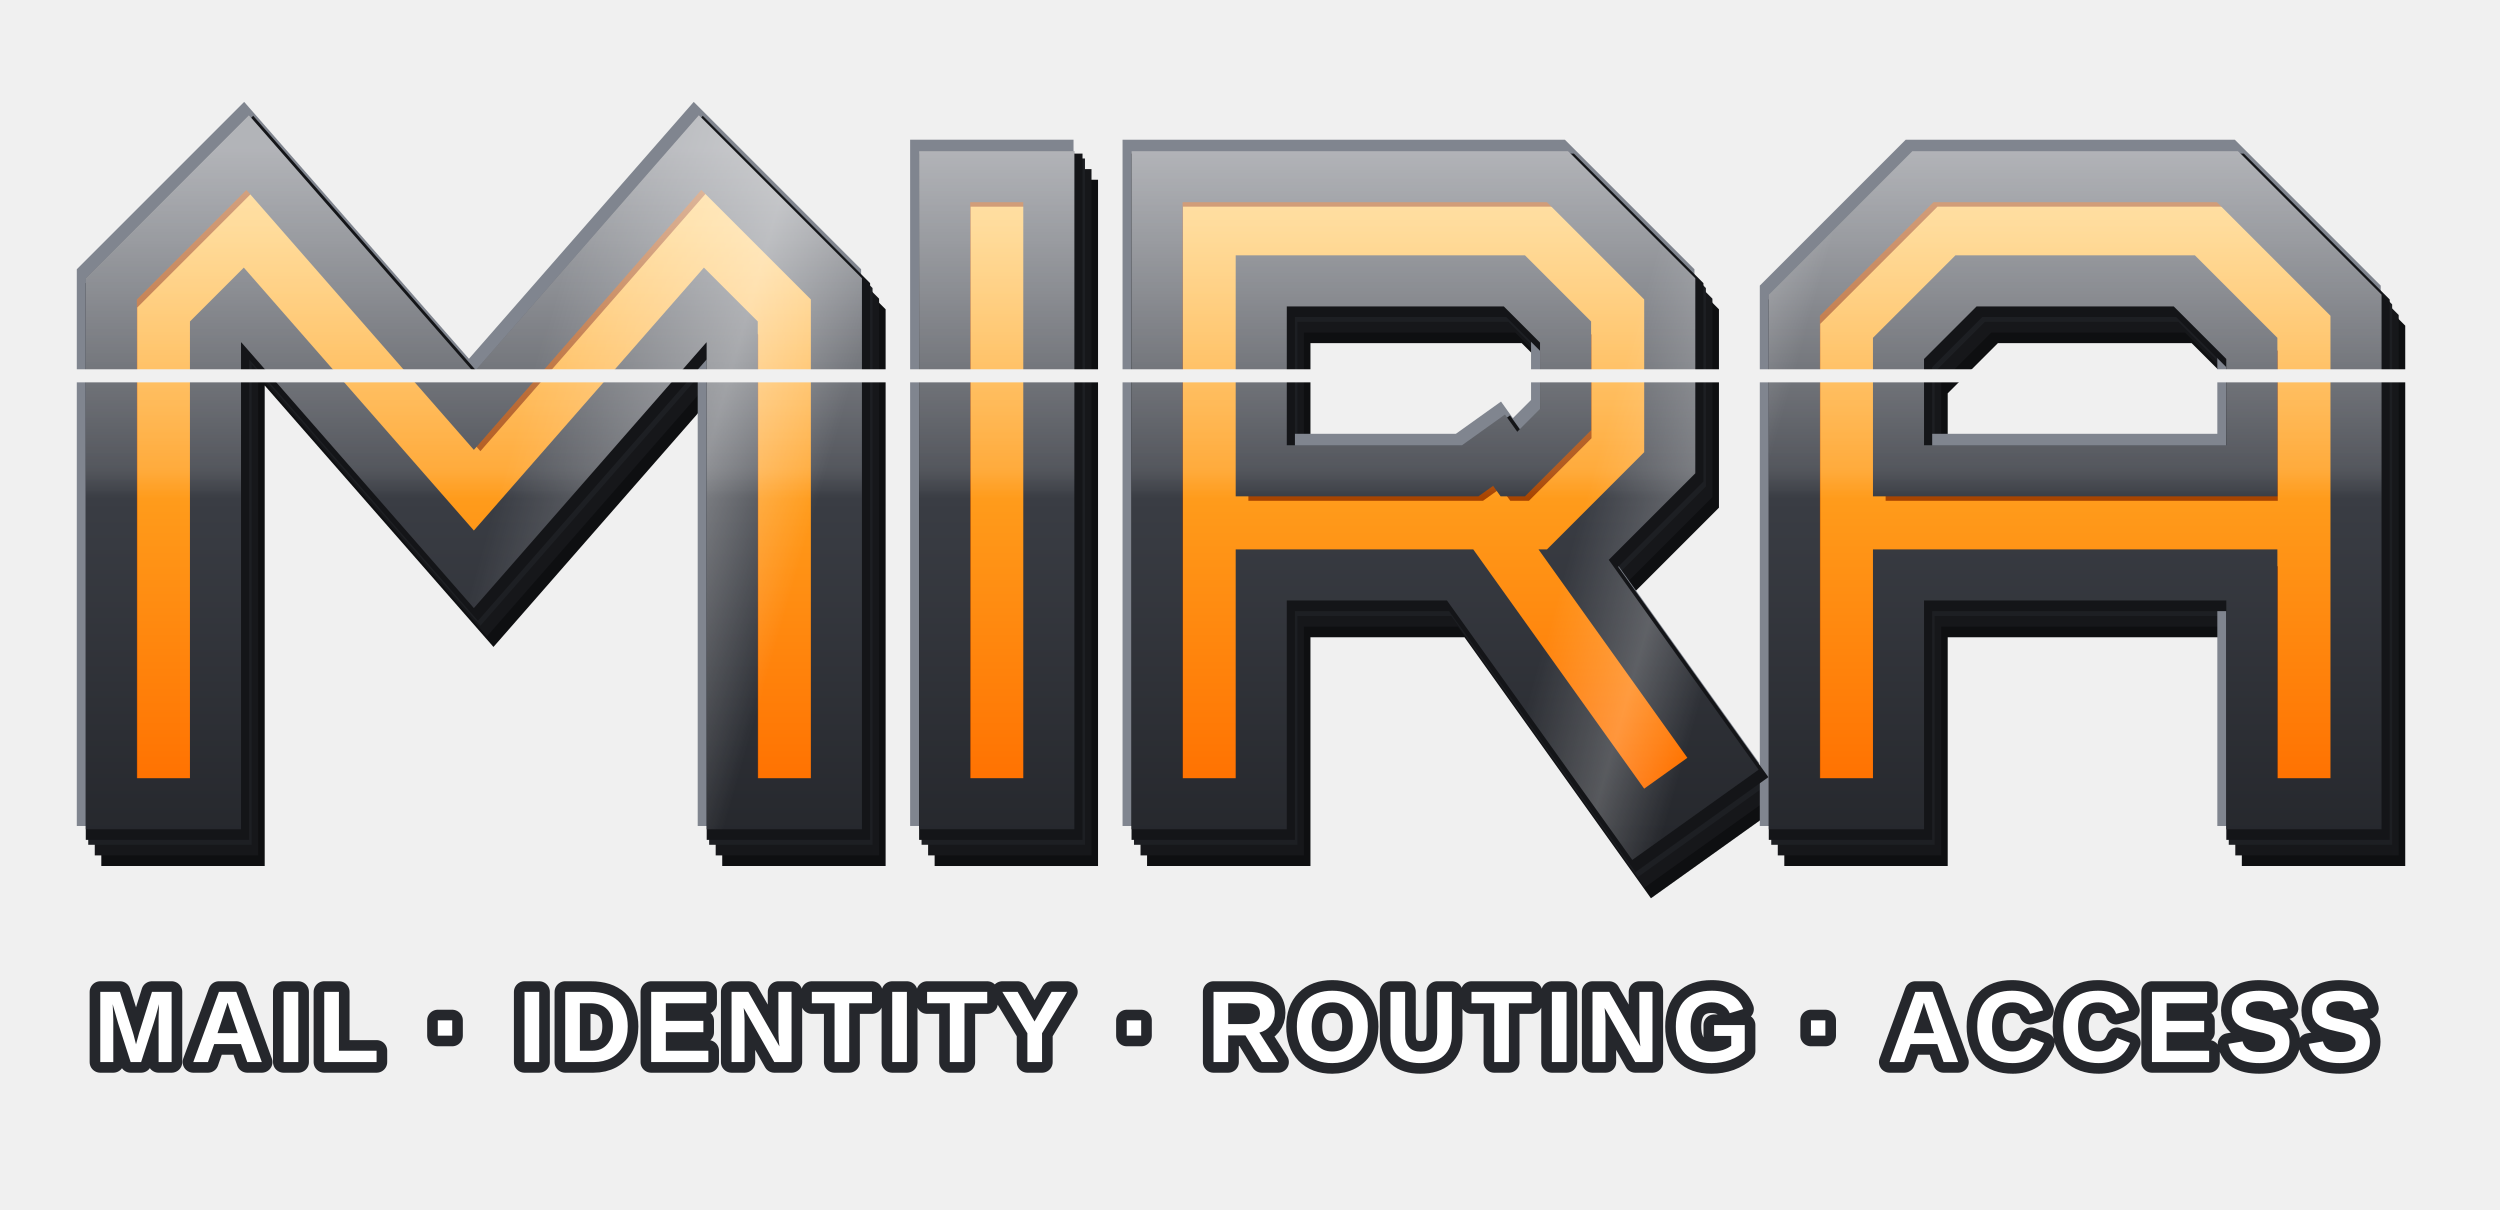
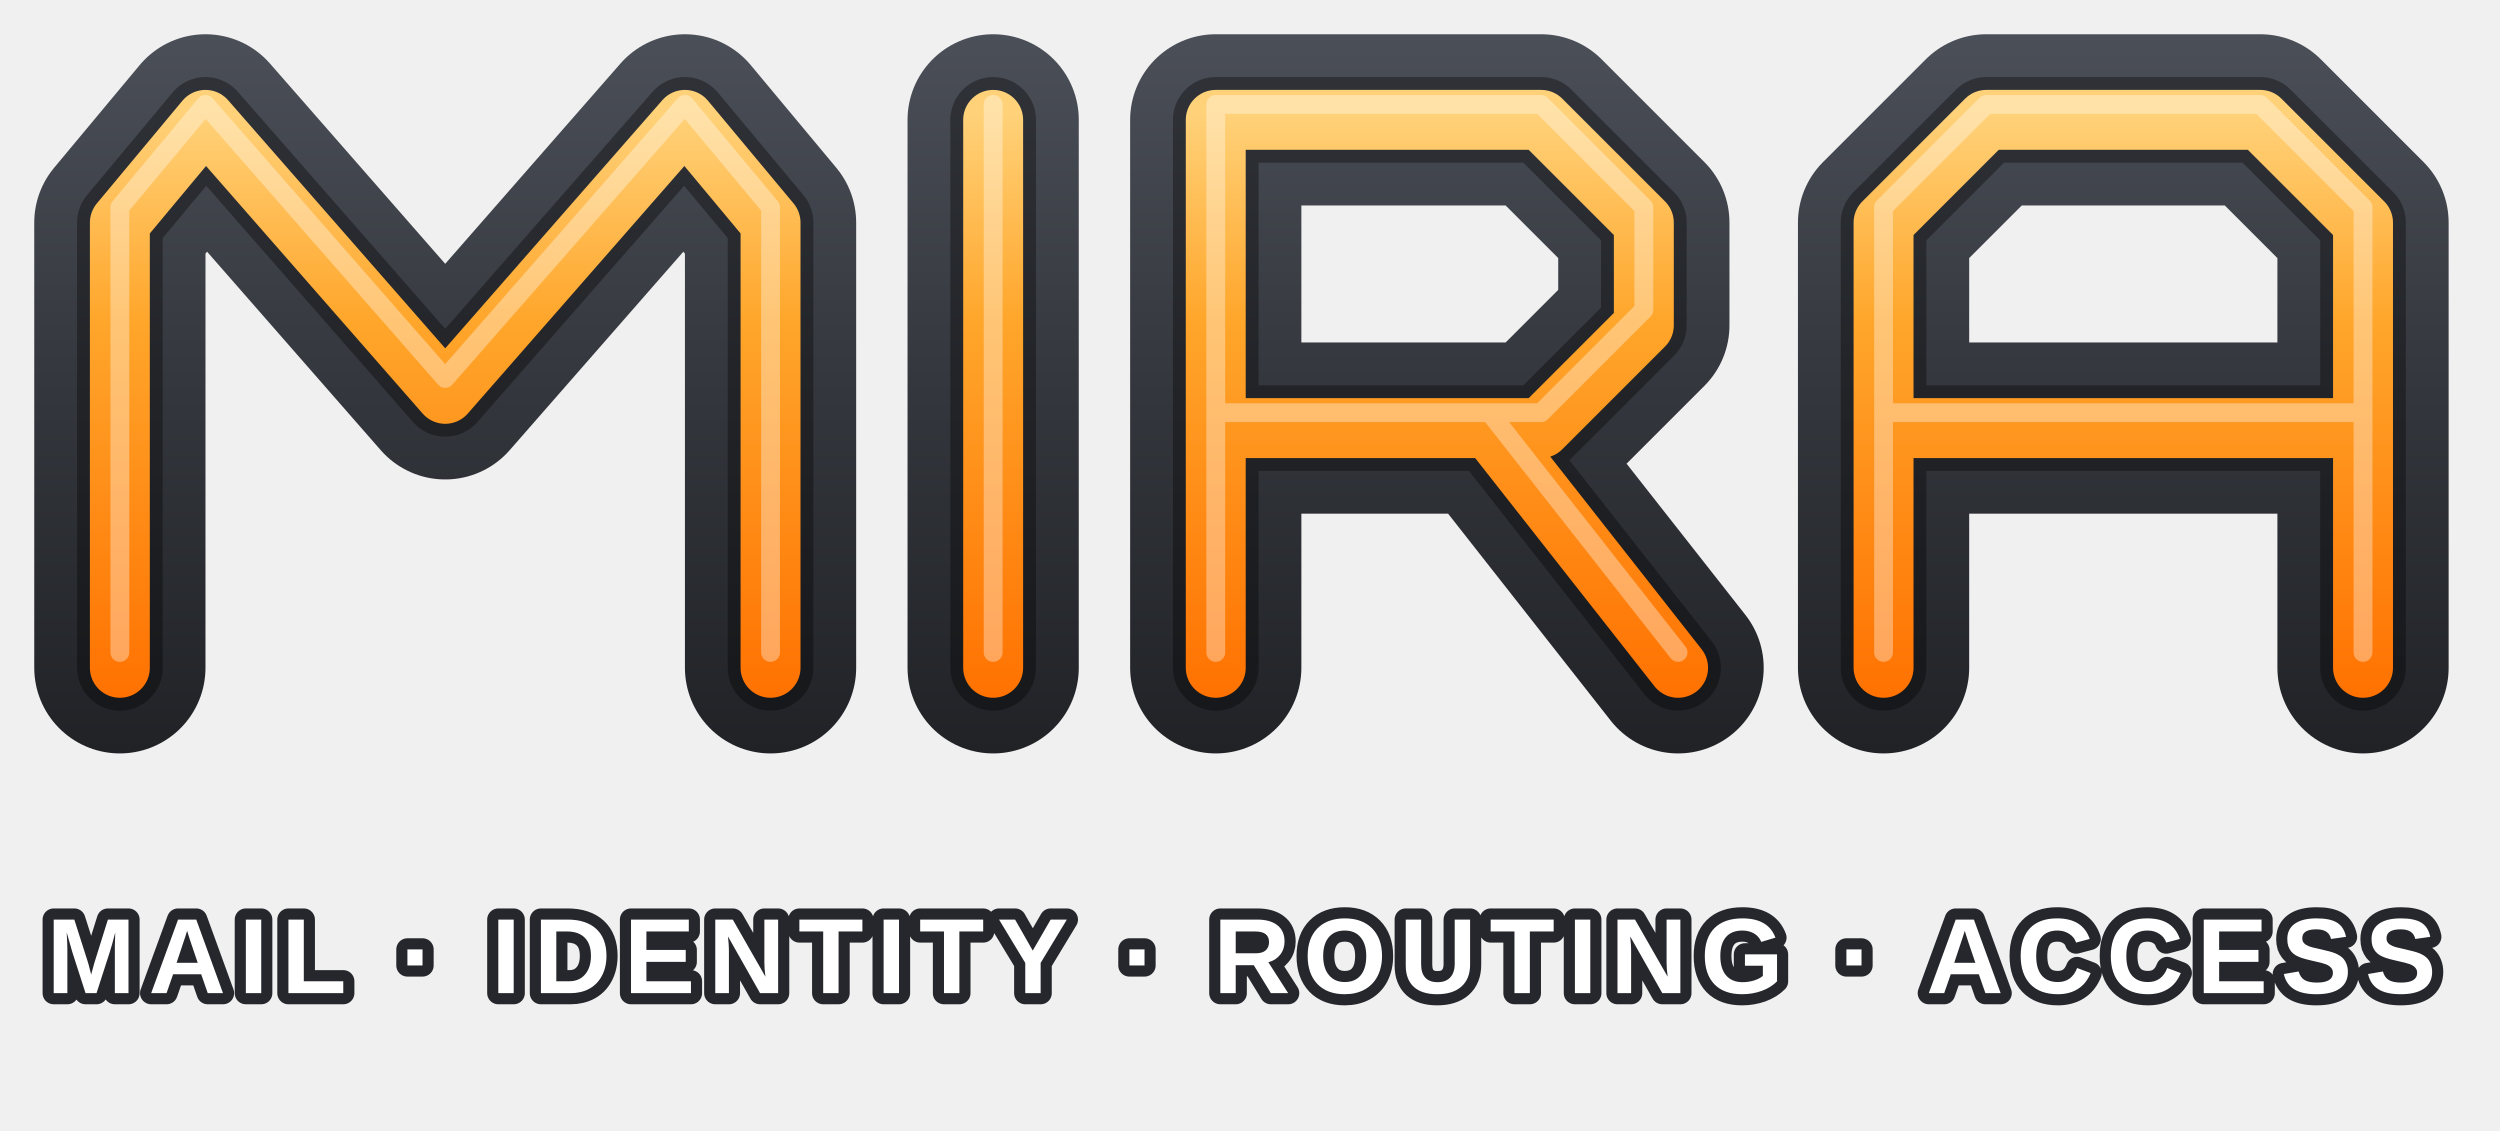
- <svg xmlns="http://www.w3.org/2000/svg" viewBox="2 0 306 148" role="img" aria-label="MIRA – Mail · Identity · Routing · Access">
+ <svg xmlns="http://www.w3.org/2000/svg" viewBox="8 14 292 132" role="img" aria-label="MIRA – Mail · Identity · Routing · Access">
  <defs>
-     <g id="b" fill="none" stroke-linecap="square" stroke-linejoin="miter" stroke-miterlimit="10">
-       <path d="M22 92V38L32 28L60 60L88 28L98 38V92" />
+     <g id="b" fill="none" stroke-linecap="round" stroke-linejoin="round">
+       <path d="M22 92V40L32 28L60 60L88 28L98 40V92" />
      <path d="M124 28V92" />
-       <path d="M150 92V28H190L200 38V54L190 64H150M184 64L204 92" />
+       <path d="M150 92V28H188L200 40V52L188 64H150M182 64L204 92" />
      <path d="M228 92V40L240 28H272L284 40V92M228 64H284" />
    </g>
-     <linearGradient id="rahmen" x1="0" y1="18" x2="0" y2="104" gradientUnits="userSpaceOnUse">
-       <stop offset="0" stop-color="#555962" />
-       <stop offset=".5" stop-color="#3a3d44" />
-       <stop offset="1" stop-color="#25272c" />
+     <linearGradient id="rahmen" x1="0" y1="18" x2="0" y2="102" gradientUnits="userSpaceOnUse">
+       <stop offset="0" stop-color="#4b4f58" />
+       <stop offset=".5" stop-color="#33363c" />
+       <stop offset="1" stop-color="#202226" />
    </linearGradient>
    <linearGradient id="seele" x1="0" y1="26" x2="0" y2="96" gradientUnits="userSpaceOnUse">
-       <stop offset="0" stop-color="#ffc04d" />
-       <stop offset=".5" stop-color="#ff9a1a" />
+       <stop offset="0" stop-color="#ffd27a" />
+       <stop offset=".35" stop-color="#ffa62b" />
      <stop offset="1" stop-color="#ff7000" />
    </linearGradient>
-     <linearGradient id="glanz" x1="0" y1="18" x2="0" y2="104" gradientUnits="userSpaceOnUse">
-       <stop offset="0" stop-color="#fff" stop-opacity=".55" />
-       <stop offset=".46" stop-color="#fff" stop-opacity=".12" />
-       <stop offset=".5" stop-color="#fff" stop-opacity="0" />
-       <stop offset="1" stop-color="#fff" stop-opacity="0" />
-     </linearGradient>
-     <linearGradient id="streif" x1="20" y1="20" x2="300" y2="100" gradientUnits="userSpaceOnUse">
-       <stop offset=".18" stop-color="#fff" stop-opacity="0" />
-       <stop offset=".26" stop-color="#fff" stop-opacity=".35" />
-       <stop offset=".31" stop-color="#fff" stop-opacity="0" />
-       <stop offset=".62" stop-color="#fff" stop-opacity="0" />
-       <stop offset=".66" stop-color="#fff" stop-opacity=".22" />
-       <stop offset=".69" stop-color="#fff" stop-opacity="0" />
-     </linearGradient>
-     <filter id="schein" x="-20%" y="-40%" width="140%" height="180%">
-       <feGaussianBlur stdDeviation="5" />
-     </filter>
-     <filter id="weich" x="-20%" y="-40%" width="140%" height="180%">
-       <feGaussianBlur stdDeviation="1.6" />
-     </filter>
-     <mask id="schnitt" maskUnits="userSpaceOnUse" x="0" y="0" width="320" height="150">
-       <rect x="0" y="0" width="320" height="150" fill="#fff" />
-       <rect x="0" y="45.2" width="320" height="1.6" fill="#000" />
-     </mask>
    <mask id="kern" maskUnits="userSpaceOnUse" x="0" y="0" width="320" height="150">
-       <use href="#b" stroke="#fff" stroke-width="6.5" />
+       <use href="#b" stroke="#fff" stroke-width="7" />
    </mask>
  </defs>
-   <g mask="url(#schnitt)">
-     <use href="#b" stroke="#0e0f11" stroke-width="20" transform="translate(2.4 4)" />
-     <use href="#b" stroke="#16171a" stroke-width="20" transform="translate(1.6 2.7)" />
-     <use href="#b" stroke="#1d1f23" stroke-width="20" transform="translate(.8 1.4)" />
-     <use href="#b" stroke="#80858f" stroke-width="20" transform="translate(-.6 -.9)" />
-     <use href="#b" stroke="#141518" stroke-width="20" transform="translate(.5 .8)" />
-     <use href="#b" stroke="url(#rahmen)" stroke-width="19" />
-     <g mask="url(#kern)">
-       <use href="#b" stroke="#a84400" stroke-width="8" />
-       <use href="#b" stroke="url(#seele)" stroke-width="8" transform="translate(.8 1.3)" />
-     </g>
-     <use href="#b" stroke="url(#glanz)" stroke-width="19" />
-     <use href="#b" stroke="url(#streif)" stroke-width="19" />
+   <use href="#b" stroke="url(#rahmen)" stroke-width="20" />
+   <use href="#b" stroke="#000" stroke-opacity=".35" stroke-width="10" />
+   <g mask="url(#kern)">
+     <use href="#b" stroke="#b54a00" stroke-width="9" />
+     <use href="#b" stroke="url(#seele)" stroke-width="9" transform="translate(0 .9)" />
+     <use href="#b" stroke="#fff" stroke-opacity=".35" stroke-width="2.2" transform="translate(0 -1.8)" />
  </g>
  <text x="153" y="130" text-anchor="middle" textLength="262" lengthAdjust="spacing" font-family="'Segoe UI Semibold','Segoe UI',Arial,Helvetica,sans-serif" font-size="12.5" font-weight="600" fill="#ffffff" stroke="#25272c" stroke-width="2.6" stroke-linejoin="round" paint-order="stroke" letter-spacing="1.5">MAIL · IDENTITY · ROUTING · ACCESS</text>
</svg>
